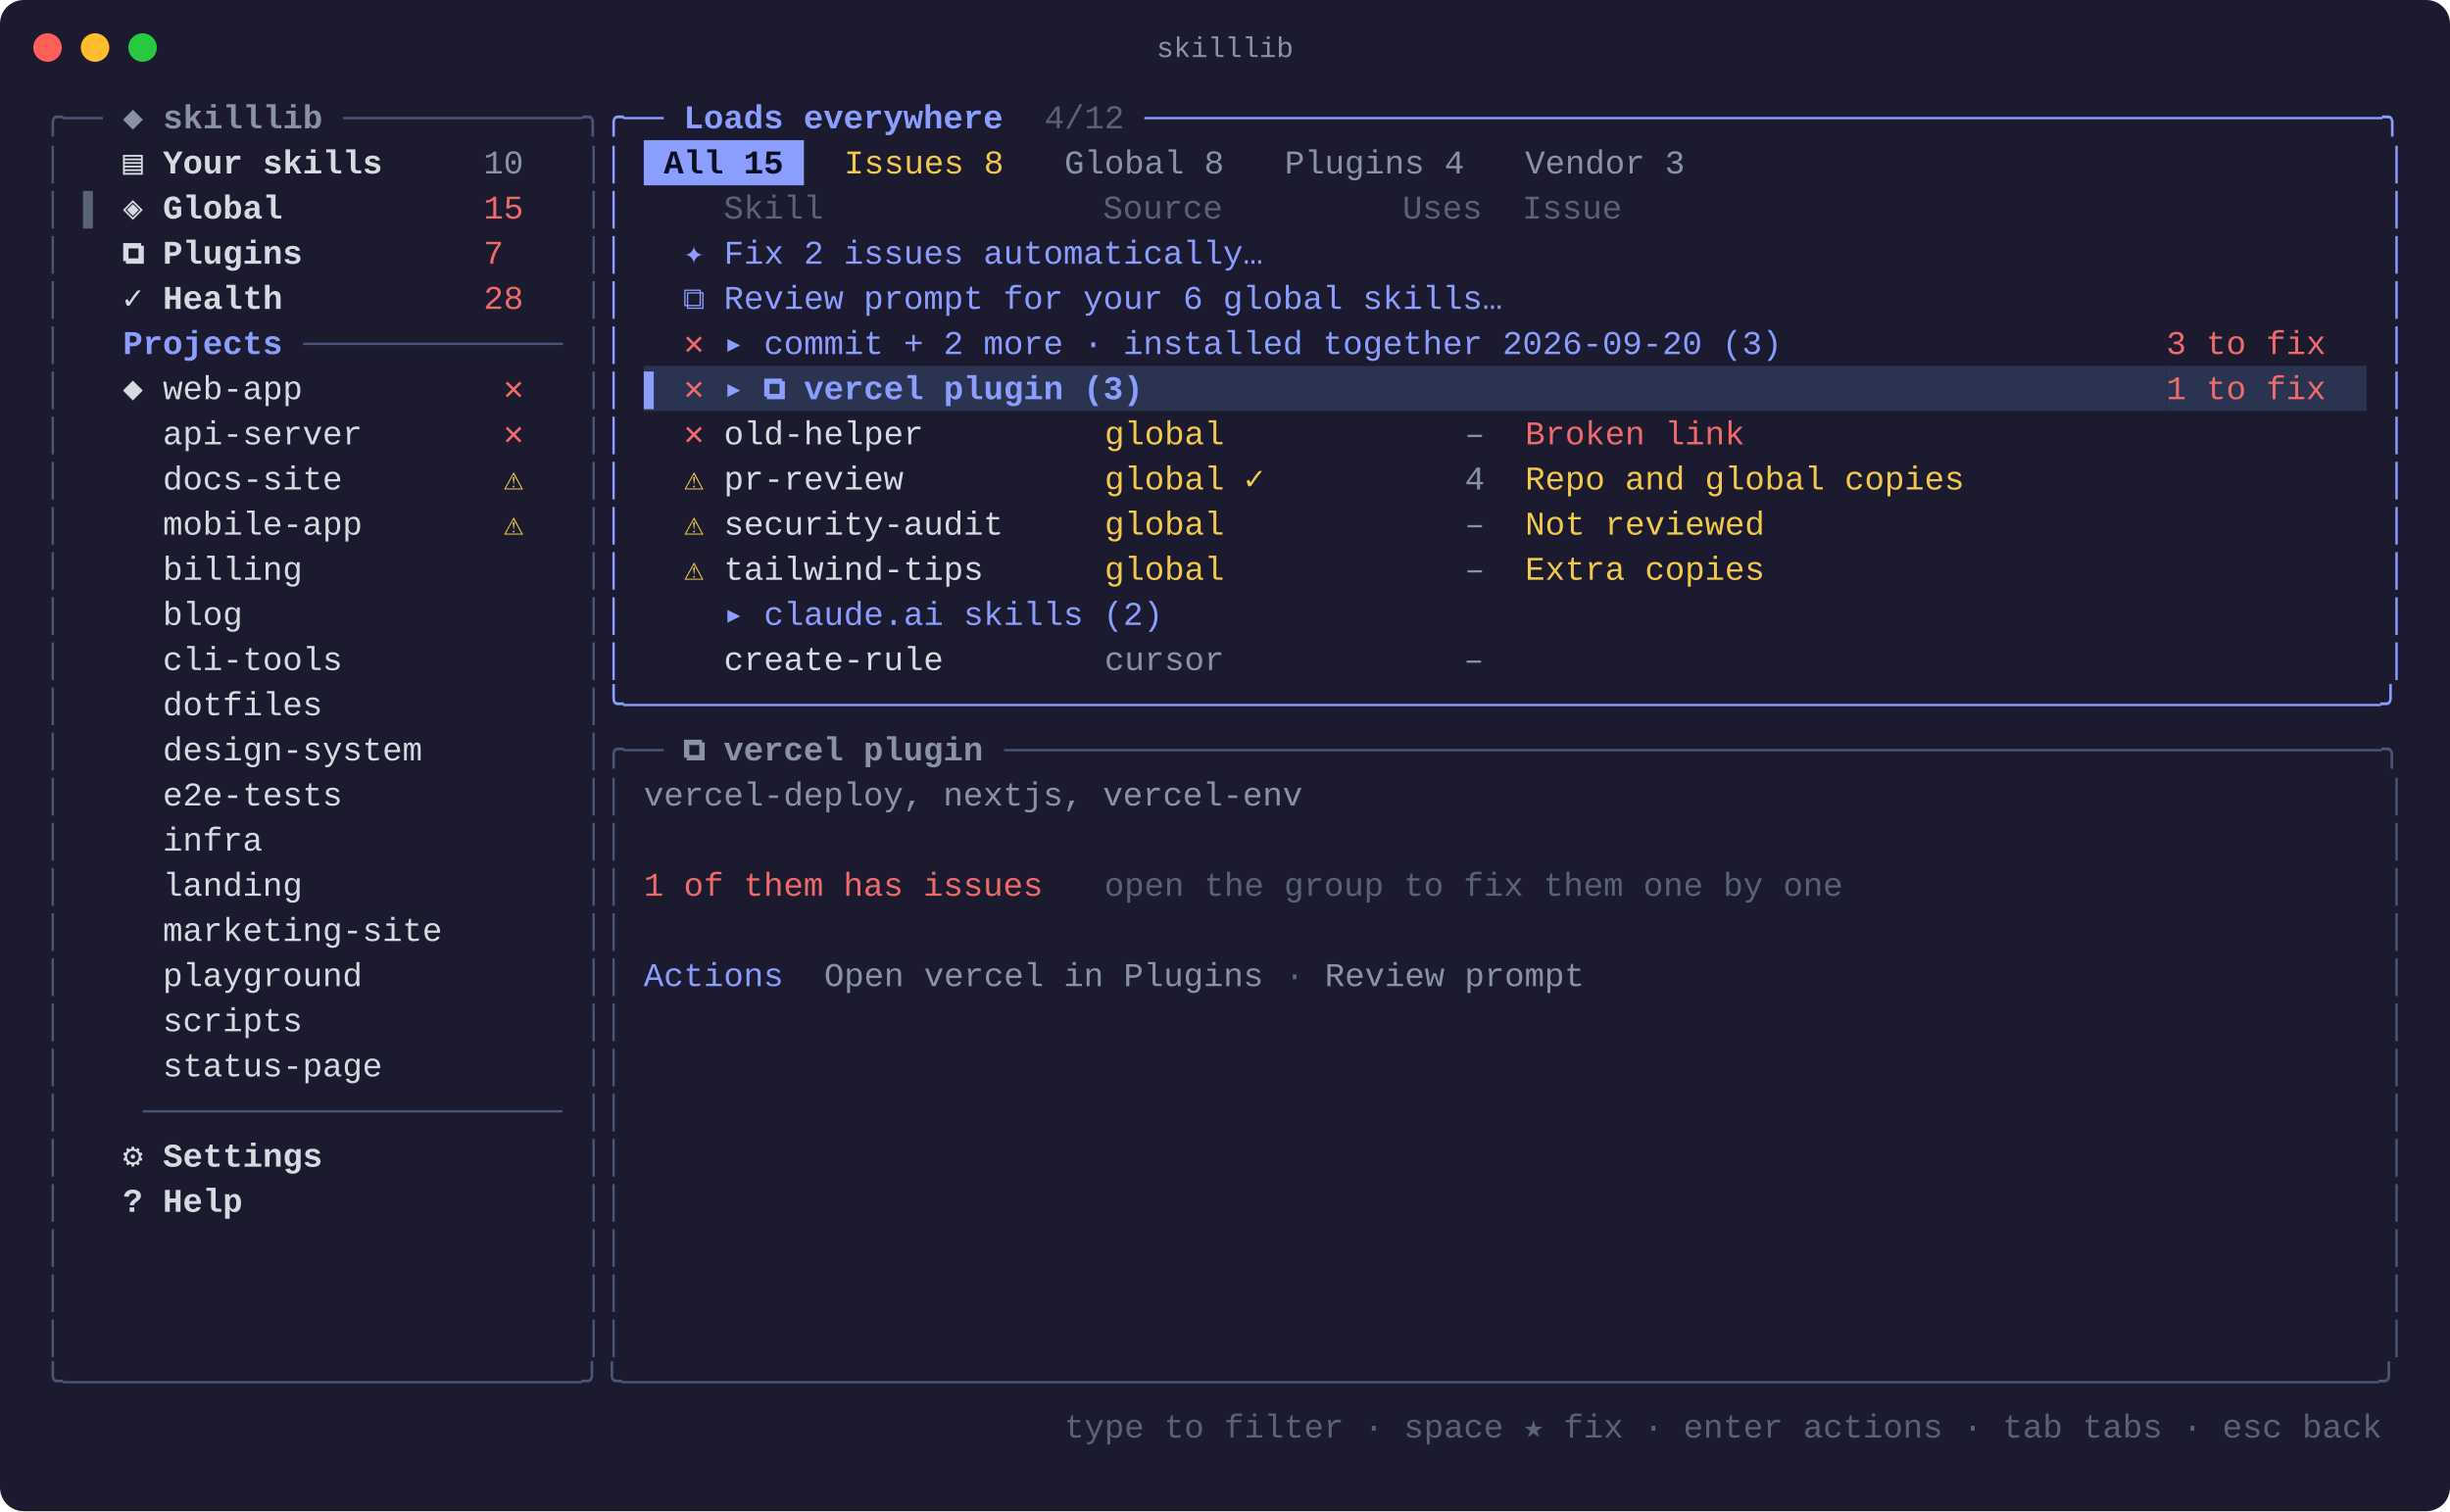
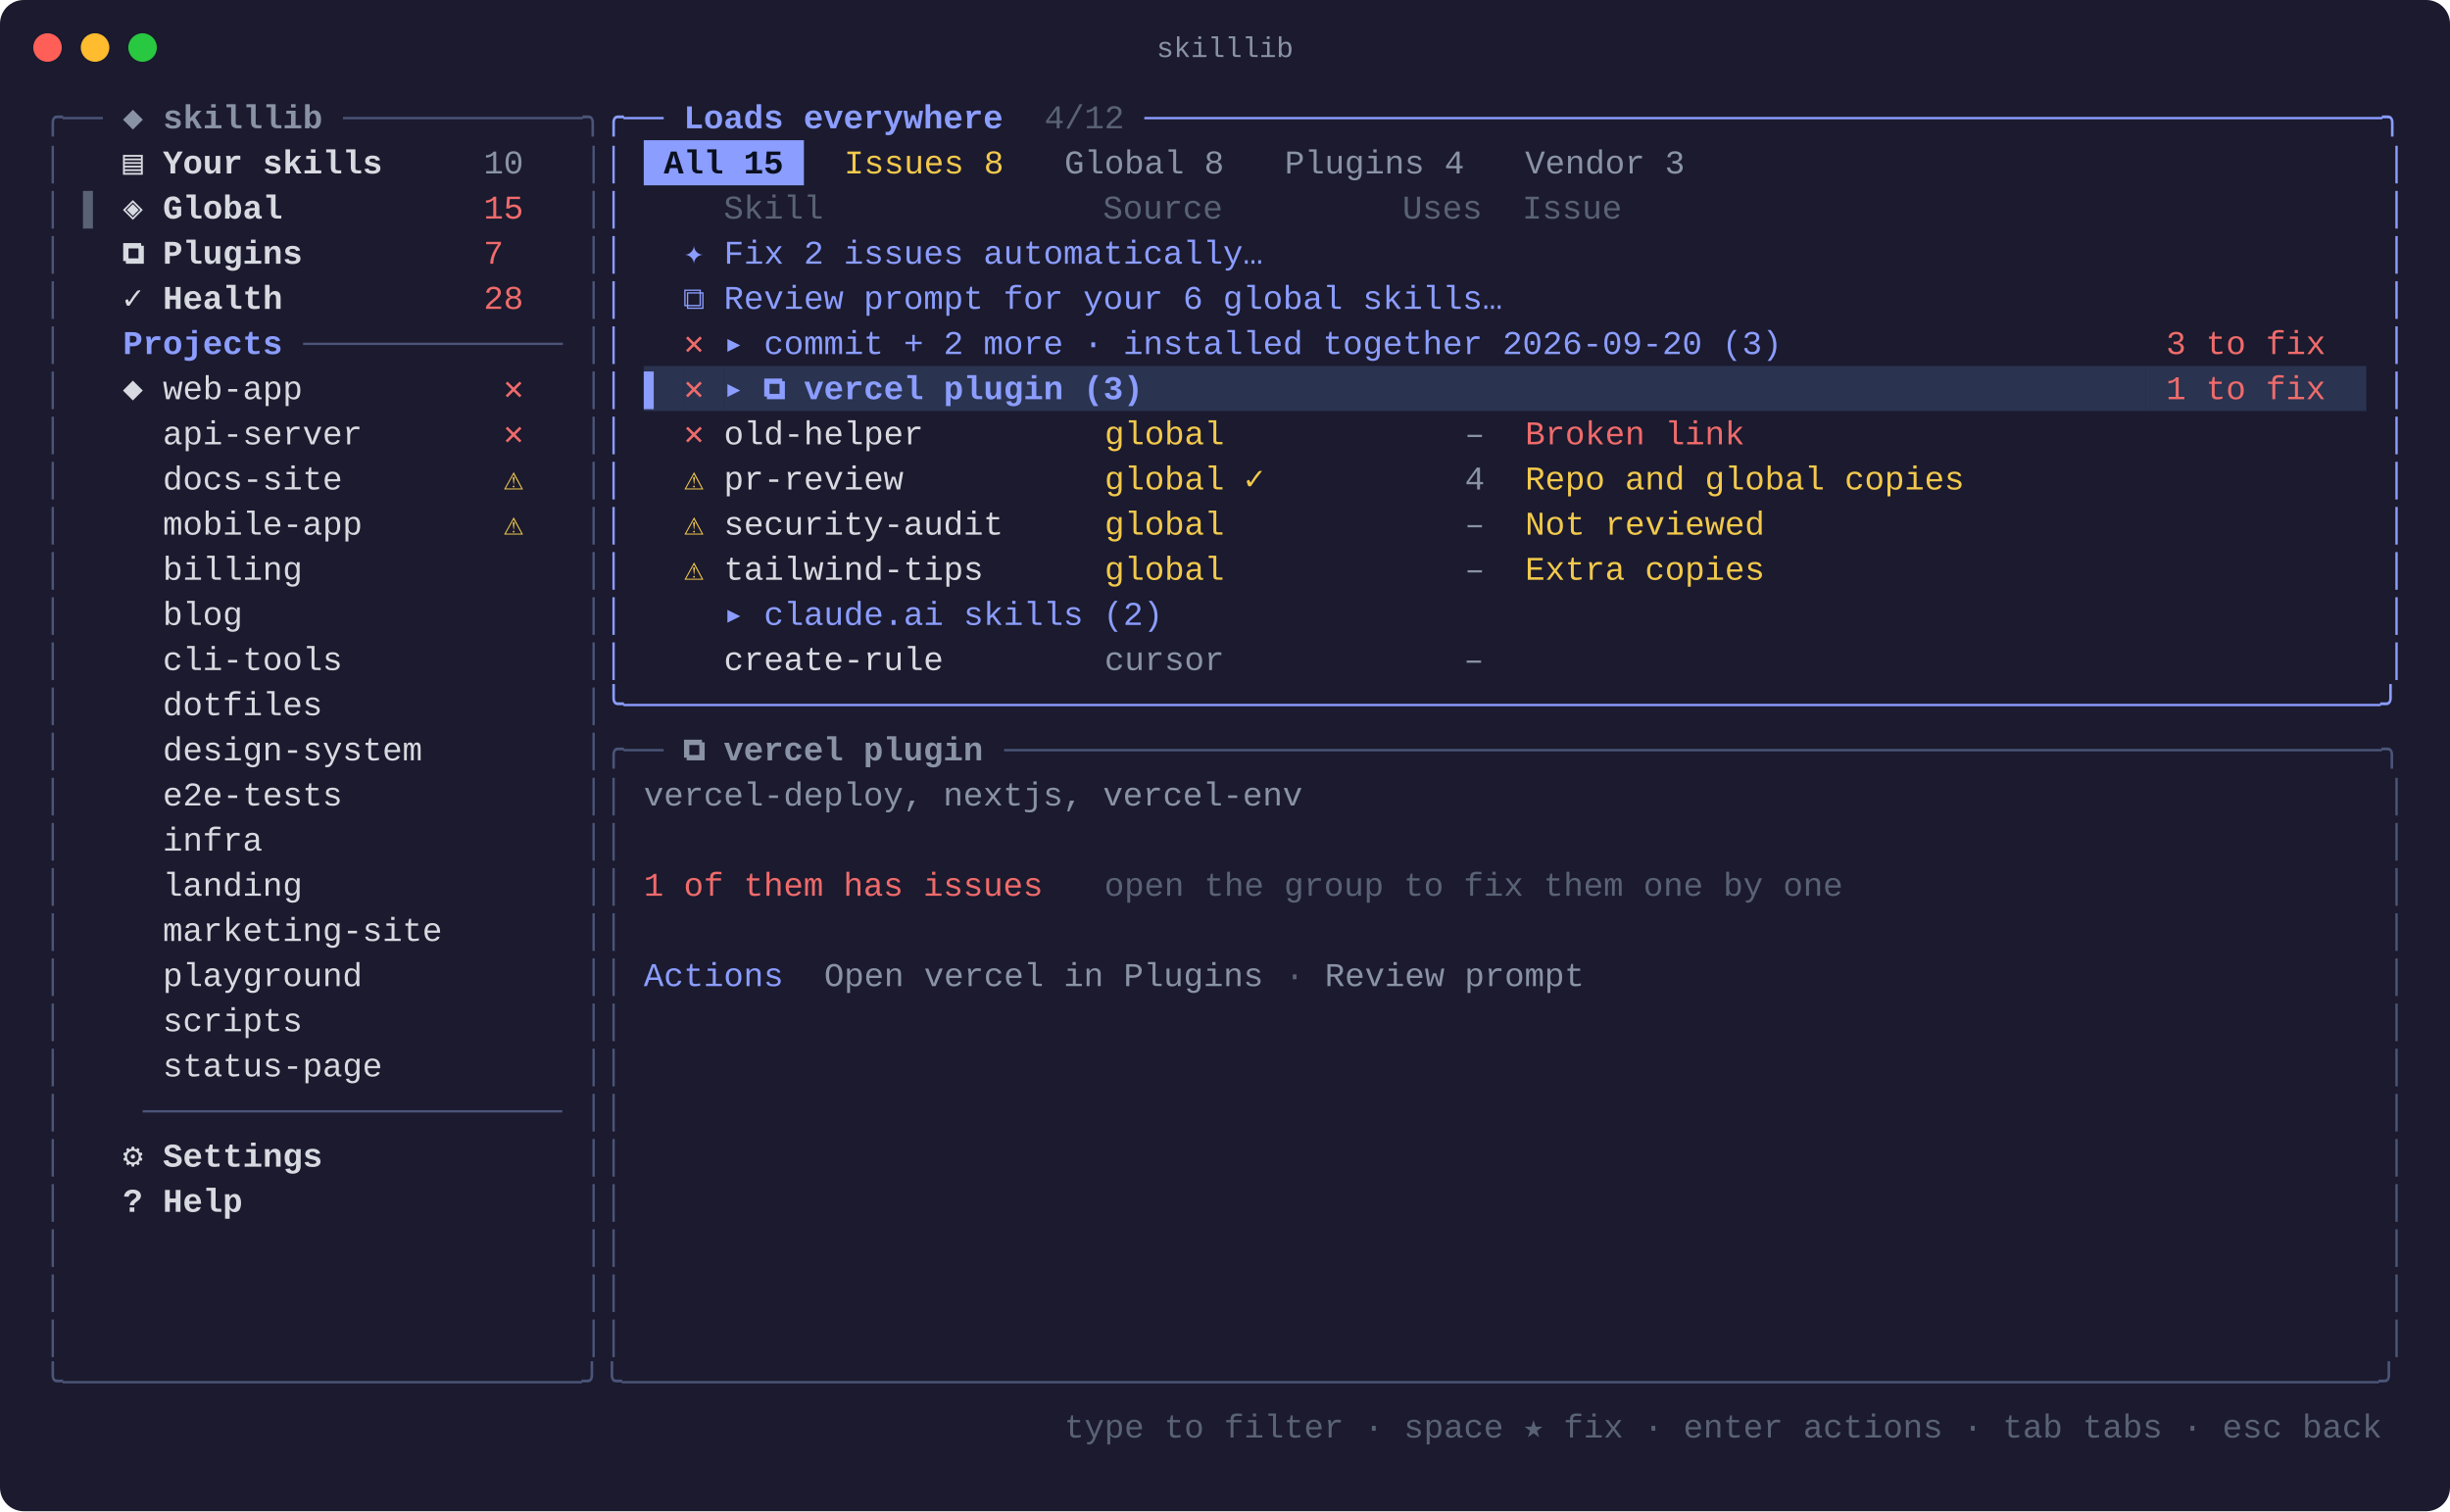
<svg xmlns="http://www.w3.org/2000/svg" width="1031" height="636" viewBox="0 0 1031 636" font-family="SFMono-Regular, Menlo, Consolas, 'Liberation Mono', monospace" font-size="14">
  <rect width="1031" height="636" rx="10" fill="#1b1a2e" />
  <circle cx="20" cy="20" r="6" fill="#ff5f57" />
  <circle cx="40" cy="20" r="6" fill="#febc2e" />
  <circle cx="60" cy="20" r="6" fill="#28c840" />
  <text x="515.5" y="24" fill="#8a93a6" font-size="12" text-anchor="middle">skilllib</text>
  <text x="18.0" y="54.0" fill="#4b5578" xml:space="preserve" textLength="25.3" lengthAdjust="spacingAndGlyphs">╭──</text>
  <text x="43.3" y="54.0" fill="#8a93a6" font-weight="bold" xml:space="preserve" textLength="101.2" lengthAdjust="spacingAndGlyphs"> ◆ skilllib </text>
  <text x="144.4" y="54.0" fill="#4b5578" xml:space="preserve" textLength="109.6" lengthAdjust="spacingAndGlyphs">────────────╮</text>
  <text x="254.0" y="54.0" fill="#8b9dff" xml:space="preserve" textLength="25.3" lengthAdjust="spacingAndGlyphs">╭──</text>
  <text x="279.3" y="54.0" fill="#8b9dff" font-weight="bold" xml:space="preserve" textLength="151.7" lengthAdjust="spacingAndGlyphs"> Loads everywhere </text>
  <text x="431.1" y="54.0" fill="#5a6275" xml:space="preserve" textLength="50.6" lengthAdjust="spacingAndGlyphs"> 4/12 </text>
  <text x="481.6" y="54.0" fill="#8b9dff" xml:space="preserve" textLength="531.1" lengthAdjust="spacingAndGlyphs">──────────────────────────────────────────────────────────────╮</text>
  <text x="18.0" y="73.0" fill="#4b5578" xml:space="preserve" textLength="8.4" lengthAdjust="spacingAndGlyphs">│</text>
  <text x="51.7" y="73.0" fill="#d7dae0" font-weight="bold" xml:space="preserve" textLength="151.7" lengthAdjust="spacingAndGlyphs">▤ Your skills     </text>
  <text x="203.5" y="73.0" fill="#8a93a6" xml:space="preserve" textLength="33.7" lengthAdjust="spacingAndGlyphs">10  </text>
  <text x="245.6" y="73.0" fill="#4b5578" xml:space="preserve" textLength="8.4" lengthAdjust="spacingAndGlyphs">│</text>
  <text x="254.0" y="73.0" fill="#8b9dff" xml:space="preserve" textLength="8.4" lengthAdjust="spacingAndGlyphs">│</text>
  <rect x="270.9" y="59.0" width="67.4" height="19" fill="#8b9dff" />
  <text x="270.9" y="73.0" fill="#0b1020" font-weight="bold" xml:space="preserve" textLength="67.4" lengthAdjust="spacingAndGlyphs"> All 15 </text>
  <text x="346.8" y="73.0" fill="#f2c94c" xml:space="preserve" textLength="84.3" lengthAdjust="spacingAndGlyphs"> Issues 8 </text>
  <text x="439.5" y="73.0" fill="#8a93a6" xml:space="preserve" textLength="84.3" lengthAdjust="spacingAndGlyphs"> Global 8 </text>
  <text x="532.2" y="73.0" fill="#8a93a6" xml:space="preserve" textLength="92.7" lengthAdjust="spacingAndGlyphs"> Plugins 4 </text>
  <text x="633.4" y="73.0" fill="#8a93a6" xml:space="preserve" textLength="84.3" lengthAdjust="spacingAndGlyphs"> Vendor 3 </text>
  <text x="1004.3" y="73.0" fill="#8b9dff" xml:space="preserve" textLength="8.4" lengthAdjust="spacingAndGlyphs">│</text>
  <text x="18.0" y="92.0" fill="#4b5578" xml:space="preserve" textLength="8.4" lengthAdjust="spacingAndGlyphs">│</text>
  <text x="34.9" y="92.0" fill="#5a6275" xml:space="preserve" textLength="16.9" lengthAdjust="spacingAndGlyphs">▌ </text>
  <text x="51.7" y="92.0" fill="#d7dae0" font-weight="bold" xml:space="preserve" textLength="151.7" lengthAdjust="spacingAndGlyphs">◈ Global          </text>
  <text x="203.5" y="92.0" fill="#ef6b6b" xml:space="preserve" textLength="33.7" lengthAdjust="spacingAndGlyphs">15  </text>
  <text x="245.6" y="92.0" fill="#4b5578" xml:space="preserve" textLength="8.4" lengthAdjust="spacingAndGlyphs">│</text>
  <text x="254.0" y="92.0" fill="#8b9dff" xml:space="preserve" textLength="8.4" lengthAdjust="spacingAndGlyphs">│</text>
  <text x="270.9" y="92.0" fill="#5a6275" xml:space="preserve" textLength="725.0" lengthAdjust="spacingAndGlyphs">    Skill              Source         Uses  Issue                                     </text>
  <text x="1004.3" y="92.0" fill="#8b9dff" xml:space="preserve" textLength="8.4" lengthAdjust="spacingAndGlyphs">│</text>
  <text x="18.0" y="111.0" fill="#4b5578" xml:space="preserve" textLength="8.4" lengthAdjust="spacingAndGlyphs">│</text>
  <text x="51.7" y="111.0" fill="#d7dae0" font-weight="bold" xml:space="preserve" textLength="151.7" lengthAdjust="spacingAndGlyphs">⧉ Plugins         </text>
  <text x="203.5" y="111.0" fill="#ef6b6b" xml:space="preserve" textLength="33.7" lengthAdjust="spacingAndGlyphs">7   </text>
  <text x="245.6" y="111.0" fill="#4b5578" xml:space="preserve" textLength="8.4" lengthAdjust="spacingAndGlyphs">│</text>
  <text x="254.0" y="111.0" fill="#8b9dff" xml:space="preserve" textLength="8.4" lengthAdjust="spacingAndGlyphs">│</text>
  <text x="287.8" y="111.0" fill="#8b9dff" xml:space="preserve" textLength="708.1" lengthAdjust="spacingAndGlyphs">✦ Fix 2 issues automatically…                                                       </text>
  <text x="1004.3" y="111.0" fill="#8b9dff" xml:space="preserve" textLength="8.4" lengthAdjust="spacingAndGlyphs">│</text>
  <text x="18.0" y="130.0" fill="#4b5578" xml:space="preserve" textLength="8.4" lengthAdjust="spacingAndGlyphs">│</text>
  <text x="51.7" y="130.0" fill="#d7dae0" font-weight="bold" xml:space="preserve" textLength="151.7" lengthAdjust="spacingAndGlyphs">✓ Health          </text>
  <text x="203.5" y="130.0" fill="#ef6b6b" xml:space="preserve" textLength="33.7" lengthAdjust="spacingAndGlyphs">28  </text>
  <text x="245.6" y="130.0" fill="#4b5578" xml:space="preserve" textLength="8.4" lengthAdjust="spacingAndGlyphs">│</text>
  <text x="254.0" y="130.0" fill="#8b9dff" xml:space="preserve" textLength="8.4" lengthAdjust="spacingAndGlyphs">│</text>
  <text x="287.8" y="130.0" fill="#8b9dff" xml:space="preserve" textLength="708.1" lengthAdjust="spacingAndGlyphs">⧉ Review prompt for your 6 global skills…                                           </text>
  <text x="1004.3" y="130.0" fill="#8b9dff" xml:space="preserve" textLength="8.4" lengthAdjust="spacingAndGlyphs">│</text>
  <text x="18.0" y="149.0" fill="#4b5578" xml:space="preserve" textLength="8.4" lengthAdjust="spacingAndGlyphs">│</text>
  <text x="34.9" y="149.0" fill="#8b9dff" font-weight="bold" xml:space="preserve" textLength="92.7" lengthAdjust="spacingAndGlyphs">  Projects </text>
  <text x="127.6" y="149.0" fill="#4b5578" xml:space="preserve" textLength="109.6" lengthAdjust="spacingAndGlyphs">─────────────</text>
  <text x="245.6" y="149.0" fill="#4b5578" xml:space="preserve" textLength="8.4" lengthAdjust="spacingAndGlyphs">│</text>
  <text x="254.0" y="149.0" fill="#8b9dff" xml:space="preserve" textLength="8.4" lengthAdjust="spacingAndGlyphs">│</text>
  <text x="287.8" y="149.0" fill="#ef6b6b" xml:space="preserve" textLength="16.9" lengthAdjust="spacingAndGlyphs">✕ </text>
-   <text x="304.6" y="149.0" fill="#8b9dff" xml:space="preserve" textLength="607.0" lengthAdjust="spacingAndGlyphs">▸ commit + 2 more · installed together 2026-09-20 (3)                   </text>
-   <text x="911.6" y="149.0" fill="#ef6b6b" xml:space="preserve" textLength="84.3" lengthAdjust="spacingAndGlyphs">3 to fix  </text>
+   <text x="304.6" y="149.0" fill="#8b9dff" xml:space="preserve" textLength="598.5" lengthAdjust="spacingAndGlyphs">▸ commit + 2 more · installed together 2026-09-20 (3)                  </text>
+   <text x="903.1" y="149.0" fill="#ef6b6b" xml:space="preserve" textLength="92.7" lengthAdjust="spacingAndGlyphs"> 3 to fix  </text>
  <text x="1004.3" y="149.0" fill="#8b9dff" xml:space="preserve" textLength="8.4" lengthAdjust="spacingAndGlyphs">│</text>
  <text x="18.0" y="168.0" fill="#4b5578" xml:space="preserve" textLength="8.4" lengthAdjust="spacingAndGlyphs">│</text>
  <text x="51.7" y="168.0" fill="#d7dae0" xml:space="preserve" textLength="160.2" lengthAdjust="spacingAndGlyphs">◆ web-app          </text>
  <text x="211.9" y="168.0" fill="#ef6b6b" xml:space="preserve" textLength="25.3" lengthAdjust="spacingAndGlyphs">✕  </text>
  <text x="245.6" y="168.0" fill="#4b5578" xml:space="preserve" textLength="8.4" lengthAdjust="spacingAndGlyphs">│</text>
  <text x="254.0" y="168.0" fill="#8b9dff" xml:space="preserve" textLength="8.4" lengthAdjust="spacingAndGlyphs">│</text>
  <rect x="270.9" y="154.0" width="16.9" height="19" fill="#2a3350" />
  <text x="270.9" y="168.0" fill="#8b9dff" xml:space="preserve" textLength="16.9" lengthAdjust="spacingAndGlyphs">▌ </text>
  <rect x="287.8" y="154.0" width="16.9" height="19" fill="#2a3350" />
  <text x="287.8" y="168.0" fill="#ef6b6b" xml:space="preserve" textLength="16.9" lengthAdjust="spacingAndGlyphs">✕ </text>
-   <rect x="304.6" y="154.0" width="607.0" height="19" fill="#2a3350" />
-   <text x="304.6" y="168.0" fill="#8b9dff" font-weight="bold" xml:space="preserve" textLength="607.0" lengthAdjust="spacingAndGlyphs">▸ ⧉ vercel plugin (3)                                                   </text>
-   <rect x="911.6" y="154.0" width="84.3" height="19" fill="#2a3350" />
-   <text x="911.6" y="168.0" fill="#ef6b6b" xml:space="preserve" textLength="84.3" lengthAdjust="spacingAndGlyphs">1 to fix  </text>
+   <rect x="304.6" y="154.0" width="598.5" height="19" fill="#2a3350" />
+   <text x="304.6" y="168.0" fill="#8b9dff" font-weight="bold" xml:space="preserve" textLength="598.5" lengthAdjust="spacingAndGlyphs">▸ ⧉ vercel plugin (3)                                                  </text>
+   <rect x="903.1" y="154.0" width="92.7" height="19" fill="#2a3350" />
+   <text x="903.1" y="168.0" fill="#ef6b6b" xml:space="preserve" textLength="92.7" lengthAdjust="spacingAndGlyphs"> 1 to fix  </text>
  <text x="1004.3" y="168.0" fill="#8b9dff" xml:space="preserve" textLength="8.4" lengthAdjust="spacingAndGlyphs">│</text>
  <text x="18.0" y="187.0" fill="#4b5578" xml:space="preserve" textLength="8.4" lengthAdjust="spacingAndGlyphs">│</text>
  <text x="51.7" y="187.0" fill="#d7dae0" xml:space="preserve" textLength="160.2" lengthAdjust="spacingAndGlyphs">  api-server       </text>
  <text x="211.9" y="187.0" fill="#ef6b6b" xml:space="preserve" textLength="25.3" lengthAdjust="spacingAndGlyphs">✕  </text>
  <text x="245.6" y="187.0" fill="#4b5578" xml:space="preserve" textLength="8.4" lengthAdjust="spacingAndGlyphs">│</text>
  <text x="254.0" y="187.0" fill="#8b9dff" xml:space="preserve" textLength="8.4" lengthAdjust="spacingAndGlyphs">│</text>
  <text x="287.8" y="187.0" fill="#ef6b6b" xml:space="preserve" textLength="16.9" lengthAdjust="spacingAndGlyphs">✕ </text>
  <text x="304.6" y="187.0" fill="#d7dae0" xml:space="preserve" textLength="160.2" lengthAdjust="spacingAndGlyphs">old-helper         </text>
  <text x="464.8" y="187.0" fill="#f2c94c" xml:space="preserve" textLength="118.0" lengthAdjust="spacingAndGlyphs">global        </text>
  <text x="582.8" y="187.0" fill="#8a93a6" xml:space="preserve" textLength="50.6" lengthAdjust="spacingAndGlyphs">    – </text>
  <text x="633.4" y="187.0" fill="#ef6b6b" xml:space="preserve" textLength="362.5" lengthAdjust="spacingAndGlyphs"> Broken link                               </text>
  <text x="1004.3" y="187.0" fill="#8b9dff" xml:space="preserve" textLength="8.4" lengthAdjust="spacingAndGlyphs">│</text>
  <text x="18.0" y="206.0" fill="#4b5578" xml:space="preserve" textLength="8.4" lengthAdjust="spacingAndGlyphs">│</text>
  <text x="51.7" y="206.0" fill="#d7dae0" xml:space="preserve" textLength="160.2" lengthAdjust="spacingAndGlyphs">  docs-site        </text>
  <text x="211.9" y="206.0" fill="#f2c94c" xml:space="preserve" textLength="25.3" lengthAdjust="spacingAndGlyphs">⚠  </text>
  <text x="245.6" y="206.0" fill="#4b5578" xml:space="preserve" textLength="8.4" lengthAdjust="spacingAndGlyphs">│</text>
  <text x="254.0" y="206.0" fill="#8b9dff" xml:space="preserve" textLength="8.4" lengthAdjust="spacingAndGlyphs">│</text>
  <text x="287.8" y="206.0" fill="#f2c94c" xml:space="preserve" textLength="16.9" lengthAdjust="spacingAndGlyphs">⚠ </text>
  <text x="304.6" y="206.0" fill="#d7dae0" xml:space="preserve" textLength="160.2" lengthAdjust="spacingAndGlyphs">pr-review          </text>
  <text x="464.8" y="206.0" fill="#f2c94c" xml:space="preserve" textLength="118.0" lengthAdjust="spacingAndGlyphs">global ✓      </text>
  <text x="582.8" y="206.0" fill="#8a93a6" xml:space="preserve" textLength="50.6" lengthAdjust="spacingAndGlyphs">    4 </text>
  <text x="633.4" y="206.0" fill="#f2c94c" xml:space="preserve" textLength="362.5" lengthAdjust="spacingAndGlyphs"> Repo and global copies                    </text>
  <text x="1004.3" y="206.0" fill="#8b9dff" xml:space="preserve" textLength="8.4" lengthAdjust="spacingAndGlyphs">│</text>
  <text x="18.0" y="225.0" fill="#4b5578" xml:space="preserve" textLength="8.4" lengthAdjust="spacingAndGlyphs">│</text>
  <text x="51.7" y="225.0" fill="#d7dae0" xml:space="preserve" textLength="160.2" lengthAdjust="spacingAndGlyphs">  mobile-app       </text>
  <text x="211.9" y="225.0" fill="#f2c94c" xml:space="preserve" textLength="25.3" lengthAdjust="spacingAndGlyphs">⚠  </text>
  <text x="245.6" y="225.0" fill="#4b5578" xml:space="preserve" textLength="8.4" lengthAdjust="spacingAndGlyphs">│</text>
  <text x="254.0" y="225.0" fill="#8b9dff" xml:space="preserve" textLength="8.4" lengthAdjust="spacingAndGlyphs">│</text>
  <text x="287.8" y="225.0" fill="#f2c94c" xml:space="preserve" textLength="16.9" lengthAdjust="spacingAndGlyphs">⚠ </text>
  <text x="304.6" y="225.0" fill="#d7dae0" xml:space="preserve" textLength="160.2" lengthAdjust="spacingAndGlyphs">security-audit     </text>
  <text x="464.8" y="225.0" fill="#f2c94c" xml:space="preserve" textLength="118.0" lengthAdjust="spacingAndGlyphs">global        </text>
  <text x="582.8" y="225.0" fill="#8a93a6" xml:space="preserve" textLength="50.6" lengthAdjust="spacingAndGlyphs">    – </text>
  <text x="633.4" y="225.0" fill="#f2c94c" xml:space="preserve" textLength="362.5" lengthAdjust="spacingAndGlyphs"> Not reviewed                              </text>
  <text x="1004.3" y="225.0" fill="#8b9dff" xml:space="preserve" textLength="8.4" lengthAdjust="spacingAndGlyphs">│</text>
  <text x="18.0" y="244.0" fill="#4b5578" xml:space="preserve" textLength="8.4" lengthAdjust="spacingAndGlyphs">│</text>
  <text x="51.7" y="244.0" fill="#d7dae0" xml:space="preserve" textLength="193.9" lengthAdjust="spacingAndGlyphs">  billing              </text>
  <text x="245.6" y="244.0" fill="#4b5578" xml:space="preserve" textLength="8.4" lengthAdjust="spacingAndGlyphs">│</text>
  <text x="254.0" y="244.0" fill="#8b9dff" xml:space="preserve" textLength="8.4" lengthAdjust="spacingAndGlyphs">│</text>
  <text x="287.8" y="244.0" fill="#f2c94c" xml:space="preserve" textLength="16.9" lengthAdjust="spacingAndGlyphs">⚠ </text>
  <text x="304.6" y="244.0" fill="#d7dae0" xml:space="preserve" textLength="160.2" lengthAdjust="spacingAndGlyphs">tailwind-tips      </text>
  <text x="464.8" y="244.0" fill="#f2c94c" xml:space="preserve" textLength="118.0" lengthAdjust="spacingAndGlyphs">global        </text>
  <text x="582.8" y="244.0" fill="#8a93a6" xml:space="preserve" textLength="50.6" lengthAdjust="spacingAndGlyphs">    – </text>
  <text x="633.4" y="244.0" fill="#f2c94c" xml:space="preserve" textLength="362.5" lengthAdjust="spacingAndGlyphs"> Extra copies                              </text>
  <text x="1004.3" y="244.0" fill="#8b9dff" xml:space="preserve" textLength="8.4" lengthAdjust="spacingAndGlyphs">│</text>
  <text x="18.0" y="263.0" fill="#4b5578" xml:space="preserve" textLength="8.4" lengthAdjust="spacingAndGlyphs">│</text>
  <text x="51.7" y="263.0" fill="#d7dae0" xml:space="preserve" textLength="193.9" lengthAdjust="spacingAndGlyphs">  blog                 </text>
  <text x="245.6" y="263.0" fill="#4b5578" xml:space="preserve" textLength="8.4" lengthAdjust="spacingAndGlyphs">│</text>
  <text x="254.0" y="263.0" fill="#8b9dff" xml:space="preserve" textLength="8.4" lengthAdjust="spacingAndGlyphs">│</text>
-   <text x="304.6" y="263.0" fill="#8b9dff" xml:space="preserve" textLength="607.0" lengthAdjust="spacingAndGlyphs">▸ claude.ai skills (2)                                                  </text>
+   <text x="304.6" y="263.0" fill="#8b9dff" xml:space="preserve" textLength="598.5" lengthAdjust="spacingAndGlyphs">▸ claude.ai skills (2)                                                 </text>
  <text x="1004.3" y="263.0" fill="#8b9dff" xml:space="preserve" textLength="8.4" lengthAdjust="spacingAndGlyphs">│</text>
  <text x="18.0" y="282.0" fill="#4b5578" xml:space="preserve" textLength="8.4" lengthAdjust="spacingAndGlyphs">│</text>
  <text x="51.7" y="282.0" fill="#d7dae0" xml:space="preserve" textLength="193.9" lengthAdjust="spacingAndGlyphs">  cli-tools            </text>
  <text x="245.6" y="282.0" fill="#4b5578" xml:space="preserve" textLength="8.4" lengthAdjust="spacingAndGlyphs">│</text>
  <text x="254.0" y="282.0" fill="#8b9dff" xml:space="preserve" textLength="8.4" lengthAdjust="spacingAndGlyphs">│</text>
  <text x="287.8" y="282.0" fill="#d7dae0" xml:space="preserve" textLength="177.0" lengthAdjust="spacingAndGlyphs">  create-rule        </text>
  <text x="464.8" y="282.0" fill="#8a93a6" xml:space="preserve" textLength="168.6" lengthAdjust="spacingAndGlyphs">cursor            – </text>
  <text x="1004.3" y="282.0" fill="#8b9dff" xml:space="preserve" textLength="8.4" lengthAdjust="spacingAndGlyphs">│</text>
  <text x="18.0" y="301.0" fill="#4b5578" xml:space="preserve" textLength="8.4" lengthAdjust="spacingAndGlyphs">│</text>
  <text x="51.7" y="301.0" fill="#d7dae0" xml:space="preserve" textLength="193.9" lengthAdjust="spacingAndGlyphs">  dotfiles             </text>
  <text x="245.6" y="301.0" fill="#4b5578" xml:space="preserve" textLength="8.4" lengthAdjust="spacingAndGlyphs">│</text>
  <text x="254.0" y="301.0" fill="#8b9dff" xml:space="preserve" textLength="758.7" lengthAdjust="spacingAndGlyphs">╰────────────────────────────────────────────────────────────────────────────────────────╯</text>
  <text x="18.0" y="320.0" fill="#4b5578" xml:space="preserve" textLength="8.4" lengthAdjust="spacingAndGlyphs">│</text>
  <text x="51.7" y="320.0" fill="#d7dae0" xml:space="preserve" textLength="193.9" lengthAdjust="spacingAndGlyphs">  design-system        </text>
  <text x="245.6" y="320.0" fill="#4b5578" xml:space="preserve" textLength="33.7" lengthAdjust="spacingAndGlyphs">│╭──</text>
  <text x="279.3" y="320.0" fill="#8a93a6" font-weight="bold" xml:space="preserve" textLength="143.3" lengthAdjust="spacingAndGlyphs"> ⧉ vercel plugin </text>
  <text x="422.6" y="320.0" fill="#4b5578" xml:space="preserve" textLength="590.1" lengthAdjust="spacingAndGlyphs">─────────────────────────────────────────────────────────────────────╮</text>
  <text x="18.0" y="339.0" fill="#4b5578" xml:space="preserve" textLength="8.4" lengthAdjust="spacingAndGlyphs">│</text>
  <text x="51.7" y="339.0" fill="#d7dae0" xml:space="preserve" textLength="193.9" lengthAdjust="spacingAndGlyphs">  e2e-tests            </text>
  <text x="245.6" y="339.0" fill="#4b5578" xml:space="preserve" textLength="16.9" lengthAdjust="spacingAndGlyphs">││</text>
  <text x="270.9" y="339.0" fill="#8a93a6" xml:space="preserve" textLength="278.2" lengthAdjust="spacingAndGlyphs">vercel-deploy, nextjs, vercel-env</text>
  <text x="1004.3" y="339.0" fill="#4b5578" xml:space="preserve" textLength="8.4" lengthAdjust="spacingAndGlyphs">│</text>
  <text x="18.0" y="358.0" fill="#4b5578" xml:space="preserve" textLength="8.4" lengthAdjust="spacingAndGlyphs">│</text>
  <text x="51.7" y="358.0" fill="#d7dae0" xml:space="preserve" textLength="193.9" lengthAdjust="spacingAndGlyphs">  infra                </text>
  <text x="245.6" y="358.0" fill="#4b5578" xml:space="preserve" textLength="16.9" lengthAdjust="spacingAndGlyphs">││</text>
  <text x="1004.3" y="358.0" fill="#4b5578" xml:space="preserve" textLength="8.4" lengthAdjust="spacingAndGlyphs">│</text>
  <text x="18.0" y="377.0" fill="#4b5578" xml:space="preserve" textLength="8.4" lengthAdjust="spacingAndGlyphs">│</text>
  <text x="51.7" y="377.0" fill="#d7dae0" xml:space="preserve" textLength="193.9" lengthAdjust="spacingAndGlyphs">  landing              </text>
  <text x="245.6" y="377.0" fill="#4b5578" xml:space="preserve" textLength="16.9" lengthAdjust="spacingAndGlyphs">││</text>
  <text x="270.9" y="377.0" fill="#ef6b6b" xml:space="preserve" textLength="168.6" lengthAdjust="spacingAndGlyphs">1 of them has issues</text>
  <text x="439.5" y="377.0" fill="#5a6275" xml:space="preserve" textLength="337.2" lengthAdjust="spacingAndGlyphs">   open the group to fix them one by one</text>
  <text x="1004.3" y="377.0" fill="#4b5578" xml:space="preserve" textLength="8.4" lengthAdjust="spacingAndGlyphs">│</text>
  <text x="18.0" y="396.0" fill="#4b5578" xml:space="preserve" textLength="8.4" lengthAdjust="spacingAndGlyphs">│</text>
  <text x="51.7" y="396.0" fill="#d7dae0" xml:space="preserve" textLength="193.9" lengthAdjust="spacingAndGlyphs">  marketing-site       </text>
  <text x="245.6" y="396.0" fill="#4b5578" xml:space="preserve" textLength="16.9" lengthAdjust="spacingAndGlyphs">││</text>
  <text x="1004.3" y="396.0" fill="#4b5578" xml:space="preserve" textLength="8.4" lengthAdjust="spacingAndGlyphs">│</text>
  <text x="18.0" y="415.0" fill="#4b5578" xml:space="preserve" textLength="8.4" lengthAdjust="spacingAndGlyphs">│</text>
  <text x="51.7" y="415.0" fill="#d7dae0" xml:space="preserve" textLength="193.9" lengthAdjust="spacingAndGlyphs">  playground           </text>
  <text x="245.6" y="415.0" fill="#4b5578" xml:space="preserve" textLength="16.9" lengthAdjust="spacingAndGlyphs">││</text>
  <text x="270.9" y="415.0" fill="#8b9dff" xml:space="preserve" textLength="75.9" lengthAdjust="spacingAndGlyphs">Actions  </text>
  <text x="346.8" y="415.0" fill="#8a93a6" xml:space="preserve" textLength="185.5" lengthAdjust="spacingAndGlyphs">Open vercel in Plugins</text>
  <text x="532.2" y="415.0" fill="#5a6275" xml:space="preserve" textLength="25.3" lengthAdjust="spacingAndGlyphs"> · </text>
  <text x="557.5" y="415.0" fill="#8a93a6" xml:space="preserve" textLength="109.6" lengthAdjust="spacingAndGlyphs">Review prompt</text>
  <text x="1004.3" y="415.0" fill="#4b5578" xml:space="preserve" textLength="8.4" lengthAdjust="spacingAndGlyphs">│</text>
  <text x="18.0" y="434.0" fill="#4b5578" xml:space="preserve" textLength="8.4" lengthAdjust="spacingAndGlyphs">│</text>
  <text x="51.7" y="434.0" fill="#d7dae0" xml:space="preserve" textLength="193.9" lengthAdjust="spacingAndGlyphs">  scripts              </text>
  <text x="245.6" y="434.0" fill="#4b5578" xml:space="preserve" textLength="16.9" lengthAdjust="spacingAndGlyphs">││</text>
  <text x="1004.3" y="434.0" fill="#4b5578" xml:space="preserve" textLength="8.4" lengthAdjust="spacingAndGlyphs">│</text>
  <text x="18.0" y="453.0" fill="#4b5578" xml:space="preserve" textLength="8.4" lengthAdjust="spacingAndGlyphs">│</text>
  <text x="51.7" y="453.0" fill="#d7dae0" xml:space="preserve" textLength="193.9" lengthAdjust="spacingAndGlyphs">  status-page          </text>
  <text x="245.6" y="453.0" fill="#4b5578" xml:space="preserve" textLength="16.9" lengthAdjust="spacingAndGlyphs">││</text>
  <text x="1004.3" y="453.0" fill="#4b5578" xml:space="preserve" textLength="8.4" lengthAdjust="spacingAndGlyphs">│</text>
  <text x="18.0" y="472.0" fill="#4b5578" xml:space="preserve" textLength="8.4" lengthAdjust="spacingAndGlyphs">│</text>
  <text x="60.1" y="472.0" fill="#4b5578" xml:space="preserve" textLength="177.0" lengthAdjust="spacingAndGlyphs">─────────────────────</text>
  <text x="245.6" y="472.0" fill="#4b5578" xml:space="preserve" textLength="16.9" lengthAdjust="spacingAndGlyphs">││</text>
  <text x="1004.3" y="472.0" fill="#4b5578" xml:space="preserve" textLength="8.4" lengthAdjust="spacingAndGlyphs">│</text>
  <text x="18.0" y="491.0" fill="#4b5578" xml:space="preserve" textLength="8.4" lengthAdjust="spacingAndGlyphs">│</text>
  <text x="51.7" y="491.0" fill="#d7dae0" font-weight="bold" xml:space="preserve" textLength="185.5" lengthAdjust="spacingAndGlyphs">⚙ Settings            </text>
  <text x="245.6" y="491.0" fill="#4b5578" xml:space="preserve" textLength="16.9" lengthAdjust="spacingAndGlyphs">││</text>
  <text x="1004.3" y="491.0" fill="#4b5578" xml:space="preserve" textLength="8.4" lengthAdjust="spacingAndGlyphs">│</text>
  <text x="18.0" y="510.0" fill="#4b5578" xml:space="preserve" textLength="8.4" lengthAdjust="spacingAndGlyphs">│</text>
  <text x="51.7" y="510.0" fill="#d7dae0" font-weight="bold" xml:space="preserve" textLength="185.5" lengthAdjust="spacingAndGlyphs">? Help                </text>
  <text x="245.6" y="510.0" fill="#4b5578" xml:space="preserve" textLength="16.9" lengthAdjust="spacingAndGlyphs">││</text>
  <text x="1004.3" y="510.0" fill="#4b5578" xml:space="preserve" textLength="8.4" lengthAdjust="spacingAndGlyphs">│</text>
  <text x="18.0" y="529.0" fill="#4b5578" xml:space="preserve" textLength="8.4" lengthAdjust="spacingAndGlyphs">│</text>
  <text x="245.6" y="529.0" fill="#4b5578" xml:space="preserve" textLength="16.9" lengthAdjust="spacingAndGlyphs">││</text>
  <text x="1004.3" y="529.0" fill="#4b5578" xml:space="preserve" textLength="8.4" lengthAdjust="spacingAndGlyphs">│</text>
  <text x="18.0" y="548.0" fill="#4b5578" xml:space="preserve" textLength="8.4" lengthAdjust="spacingAndGlyphs">│</text>
  <text x="245.6" y="548.0" fill="#4b5578" xml:space="preserve" textLength="16.9" lengthAdjust="spacingAndGlyphs">││</text>
  <text x="1004.3" y="548.0" fill="#4b5578" xml:space="preserve" textLength="8.4" lengthAdjust="spacingAndGlyphs">│</text>
  <text x="18.0" y="567.0" fill="#4b5578" xml:space="preserve" textLength="8.4" lengthAdjust="spacingAndGlyphs">│</text>
  <text x="245.6" y="567.0" fill="#4b5578" xml:space="preserve" textLength="16.9" lengthAdjust="spacingAndGlyphs">││</text>
  <text x="1004.3" y="567.0" fill="#4b5578" xml:space="preserve" textLength="8.4" lengthAdjust="spacingAndGlyphs">│</text>
  <text x="18.0" y="586.0" fill="#4b5578" xml:space="preserve" textLength="994.7" lengthAdjust="spacingAndGlyphs">╰──────────────────────────╯╰────────────────────────────────────────────────────────────────────────────────────────╯</text>
  <text x="447.9" y="605.0" fill="#5a6275" xml:space="preserve" textLength="564.8" lengthAdjust="spacingAndGlyphs">type to filter · space ★ fix · enter actions · tab tabs · esc back </text>
</svg>
